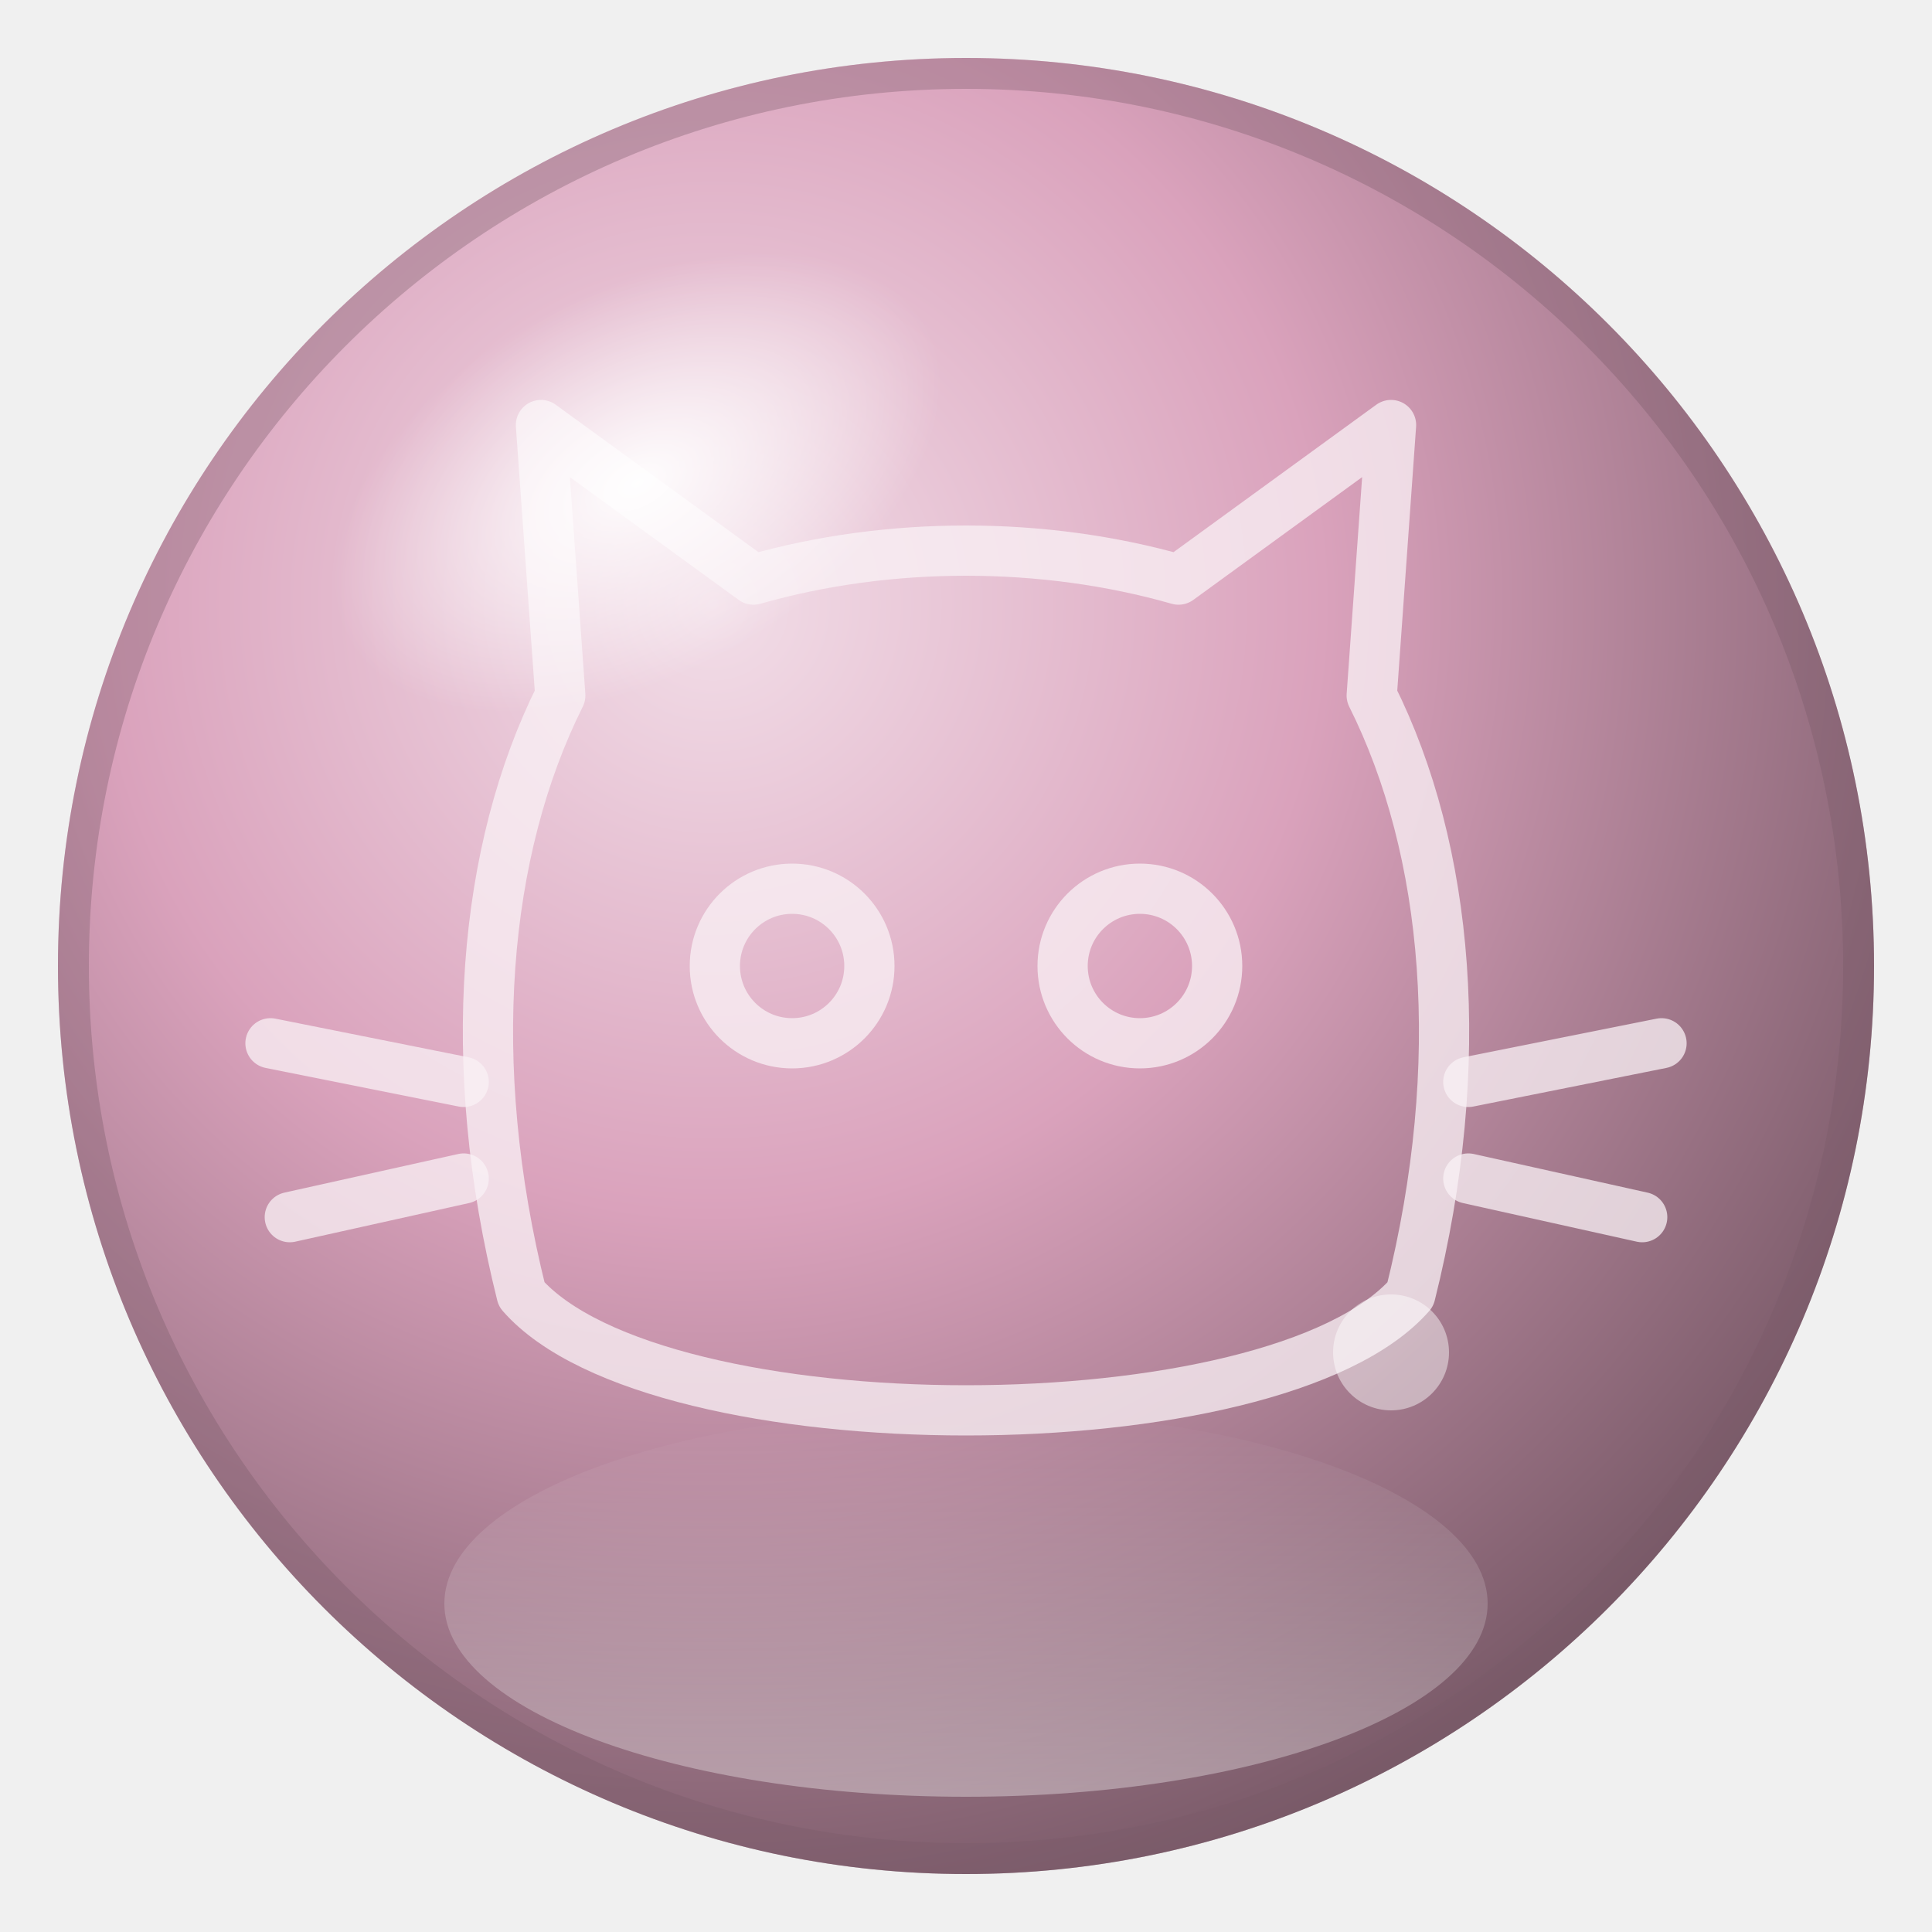
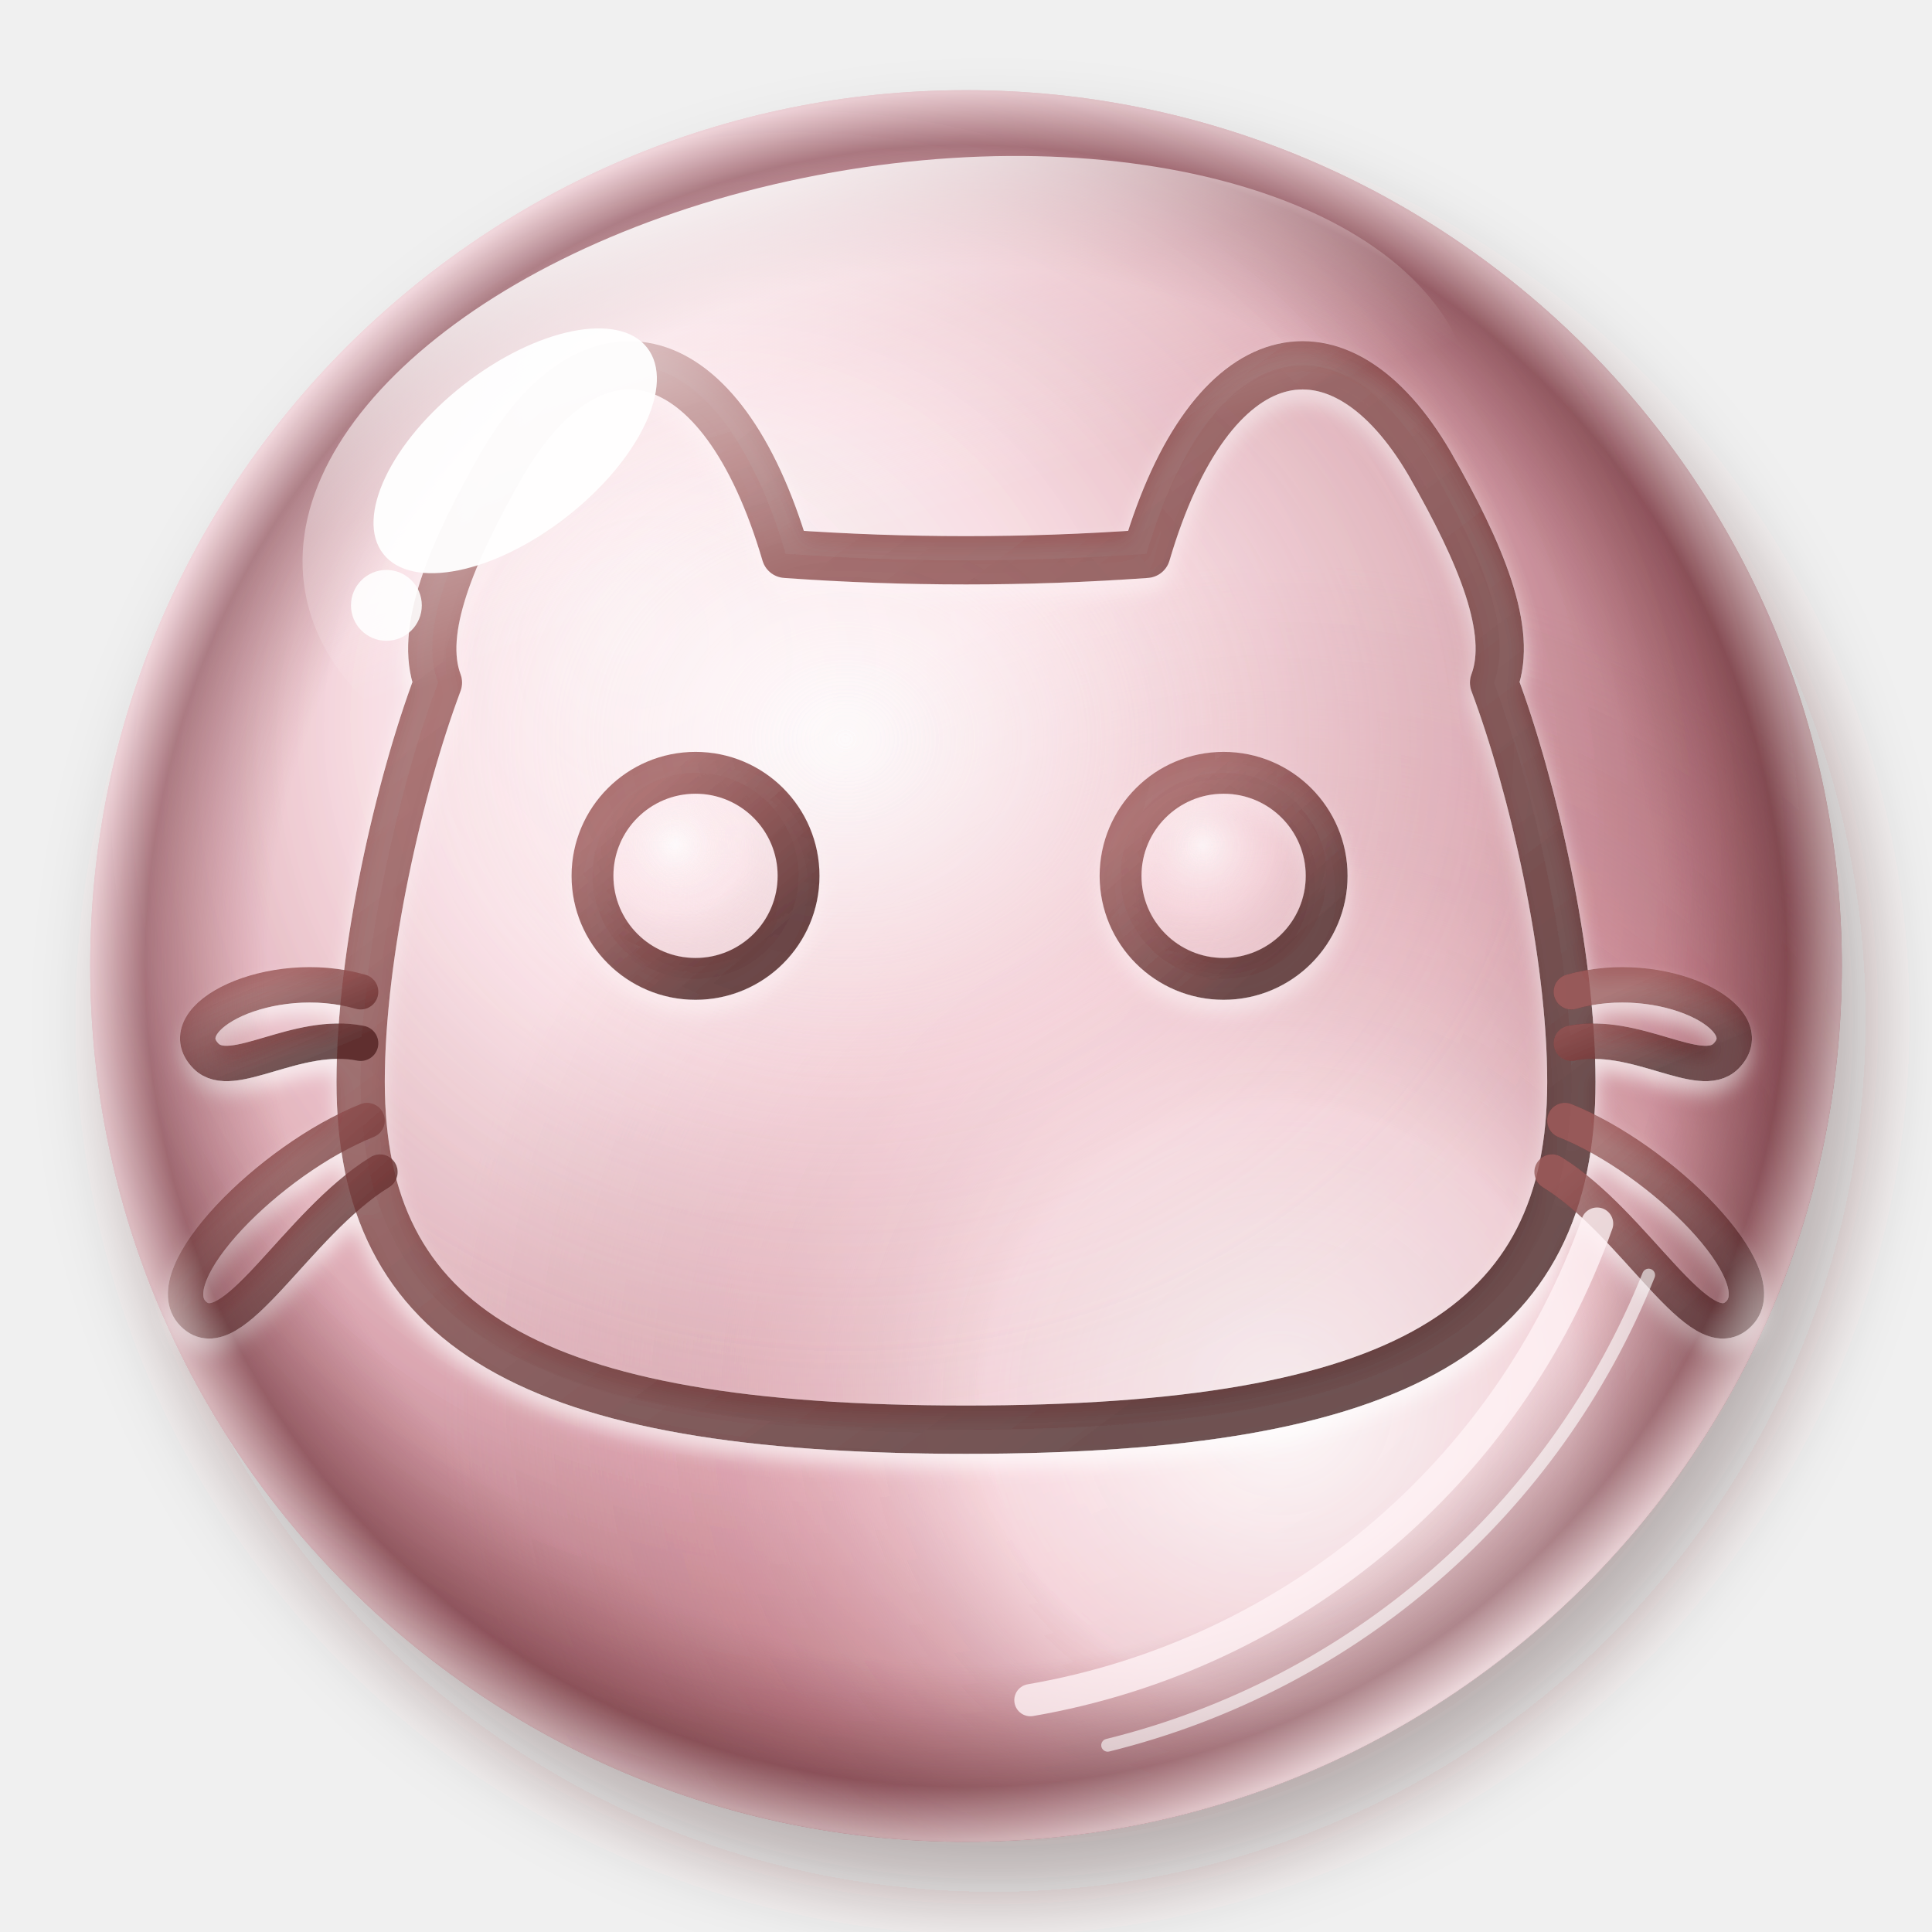
- <svg xmlns="http://www.w3.org/2000/svg" viewBox="0 0 100 100">
+ <svg xmlns="http://www.w3.org/2000/svg" viewBox="0 0 300 300" width="100%" height="100%">
  <defs>
-     <radialGradient id="body" cx="36%" cy="30%" r="75%">
-       <stop offset="0" stop-color="#f2dee8" />
-       <stop offset="0.45" stop-color="#daa2bc" />
-       <stop offset="1" stop-color="#785967" />
+     <filter id="sphere-shadow-peachpink" x="-15%" y="-15%" width="135%" height="135%">
+       <feDropShadow dx="4" dy="8" stdDeviation="6" flood-color="#3d1919" flood-opacity="0.32" />
+     </filter>
+     <filter id="cat-glass-peachpink" x="-10%" y="-10%" width="120%" height="120%">
+       <feDropShadow dx="0" dy="2" stdDeviation="1.5" flood-color="#ffffff" flood-opacity="0.75" />
+     </filter>
+     <radialGradient id="peachpink-marble-base" cx="45%" cy="45%" r="55%" fx="30%" fy="30%">
+       <stop offset="0%" stop-color="#ffffff" stop-opacity="0.92" />
+       <stop offset="35%" stop-color="#fce0e6" stop-opacity="0.9" />
+       <stop offset="70%" stop-color="#dfa8b3" stop-opacity="0.92" />
+       <stop offset="90%" stop-color="#ad6b75" stop-opacity="0.95" />
+       <stop offset="100%" stop-color="#7d4349" stop-opacity="0.98" />
    </radialGradient>
-     <radialGradient id="shine" cx="50%" cy="50%" r="50%">
-       <stop offset="0" stop-color="#fff" stop-opacity="0.95" />
-       <stop offset="1" stop-color="#fff" stop-opacity="0" />
+     <radialGradient id="caustic-glow-peachpink" cx="68%" cy="75%" r="48%">
+       <stop offset="0%" stop-color="#ffffff" stop-opacity="0.95" />
+       <stop offset="35%" stop-color="#ffe6eb" stop-opacity="0.82" />
+       <stop offset="68%" stop-color="#d996a3" stop-opacity="0.32" />
+       <stop offset="100%" stop-color="#ad6b75" stop-opacity="0" />
    </radialGradient>
-     <linearGradient id="bounce" x1="0" y1="0" x2="0" y2="1">
-       <stop offset="0" stop-color="#fff" stop-opacity="0" />
-       <stop offset="1" stop-color="#fff" stop-opacity="0.35" />
+     <radialGradient id="glass-rim-peachpink" cx="50%" cy="50%" r="50%">
+       <stop offset="80%" stop-color="#8f4f57" stop-opacity="0" />
+       <stop offset="94%" stop-color="#663238" stop-opacity="0.45" />
+       <stop offset="100%" stop-color="#ffffff" stop-opacity="0.45" />
+     </radialGradient>
+     <linearGradient id="gloss-top-peachpink" x1="35%" y1="0%" x2="55%" y2="75%">
+       <stop offset="0%" stop-color="#ffffff" stop-opacity="0.9" />
+       <stop offset="40%" stop-color="#fff5f7" stop-opacity="0.35" />
+       <stop offset="75%" stop-color="#ffffff" stop-opacity="0" />
    </linearGradient>
+     <linearGradient id="cat-line-peachpink" x1="20%" y1="15%" x2="80%" y2="85%">
+       <stop offset="0%" stop-color="#9e5b5b" stop-opacity="0.86" />
+       <stop offset="50%" stop-color="#804242" stop-opacity="0.9" />
+       <stop offset="100%" stop-color="#592828" stop-opacity="0.92" />
+     </linearGradient>
+     <radialGradient id="cat-inner-peachpink" cx="40%" cy="35%" r="65%">
+       <stop offset="0%" stop-color="#ffffff" stop-opacity="0.65" />
+       <stop offset="50%" stop-color="#fad4dc" stop-opacity="0.3" />
+       <stop offset="100%" stop-color="#bf828c" stop-opacity="0.15" />
+     </radialGradient>
  </defs>
-   <circle cx="50" cy="50" r="47" fill="url(#body)" />
-   <circle cx="50" cy="50" r="46.2" fill="none" stroke="#785967" stroke-opacity="0.35" stroke-width="1.6" />
-   <g fill="none" stroke="#f9f1f5" stroke-opacity="0.75" stroke-width="2.6" stroke-linecap="round" stroke-linejoin="round">
-     <path d="M27 67 C24 55 25 44 29 36 L28 22 L39 30 C46 28 54 28 61 30 L72 22 L71 36 C75 44 76 55 73 67 C66 75 34 75 27 67 Z" />
-     <circle cx="41" cy="50" r="4" />
-     <circle cx="59" cy="50" r="4" />
-     <path d="M24 56 L14 54 M24 61 L15 63 M76 56 L86 54 M76 61 L85 63" />
+   <g filter="url(#sphere-shadow-peachpink)">
+     <circle cx="150" cy="150" r="136" fill="url(#peachpink-marble-base)" />
+     <circle cx="150" cy="150" r="136" fill="url(#caustic-glow-peachpink)" />
  </g>
-   <ellipse cx="50" cy="83" rx="27" ry="10" fill="url(#bounce)" />
-   <ellipse cx="33" cy="25" rx="17" ry="10" fill="url(#shine)" transform="rotate(-28 33 25)" />
-   <circle cx="72" cy="70" r="3" fill="#fff" fill-opacity="0.45" />
+   <g filter="url(#cat-glass-peachpink)" stroke="url(#cat-line-peachpink)" stroke-linecap="round" stroke-linejoin="round">
+     <path d="M 122 86              C 112 52, 92 48, 78 72              C 70 86, 65 98, 68 106              C 62 122, 56 148, 56 168              C 56 206, 82 222, 150 222              C 218 222, 244 206, 244 168              C 244 148, 238 122, 232 106              C 235 98, 230 86, 222 72              C 208 48, 188 52, 178 86              Q 150 88, 122 86 Z" fill="url(#cat-inner-peachpink)" stroke-width="7.5" />
+     <circle cx="108" cy="136" r="16" fill="url(#cat-inner-peachpink)" stroke-width="6.5" />
+     <circle cx="190" cy="136" r="16" fill="url(#cat-inner-peachpink)" stroke-width="6.5" />
+     <path d="M 56 154 C 42 150, 26 158, 32 164 C 36 168, 46 160, 56 162" fill="none" stroke-width="5.5" />
+     <path d="M 57 174 C 42 180, 24 198, 30 204 C 36 210, 46 190, 59 182" fill="none" stroke-width="5.5" />
+     <path d="M 244 154 C 258 150, 274 158, 268 164 C 264 168, 254 160, 244 162" fill="none" stroke-width="5.5" />
+     <path d="M 243 174 C 258 180, 276 198, 270 204 C 264 210, 254 190, 241 182" fill="none" stroke-width="5.5" />
+   </g>
+   <circle cx="150" cy="150" r="136" fill="url(#glass-rim-peachpink)" style="pointer-events: none;" />
+   <ellipse cx="138" cy="76" rx="92" ry="50" transform="rotate(-10 138 76)" fill="url(#gloss-top-peachpink)" style="pointer-events: none;" />
+   <ellipse cx="80" cy="70" rx="26" ry="13" transform="rotate(-38 80 70)" fill="#ffffff" opacity="0.95" />
+   <circle cx="60" cy="94" r="5.5" fill="#ffffff" opacity="0.88" />
+   <path d="M 248 190 A 114 114 0 0 1 160 264" fill="none" stroke="#fff2f5" stroke-width="5" stroke-linecap="round" opacity="0.8" />
+   <path d="M 256 198 A 122 122 0 0 1 172 271" fill="none" stroke="#ffffff" stroke-width="2" stroke-linecap="round" opacity="0.6" />
</svg>
